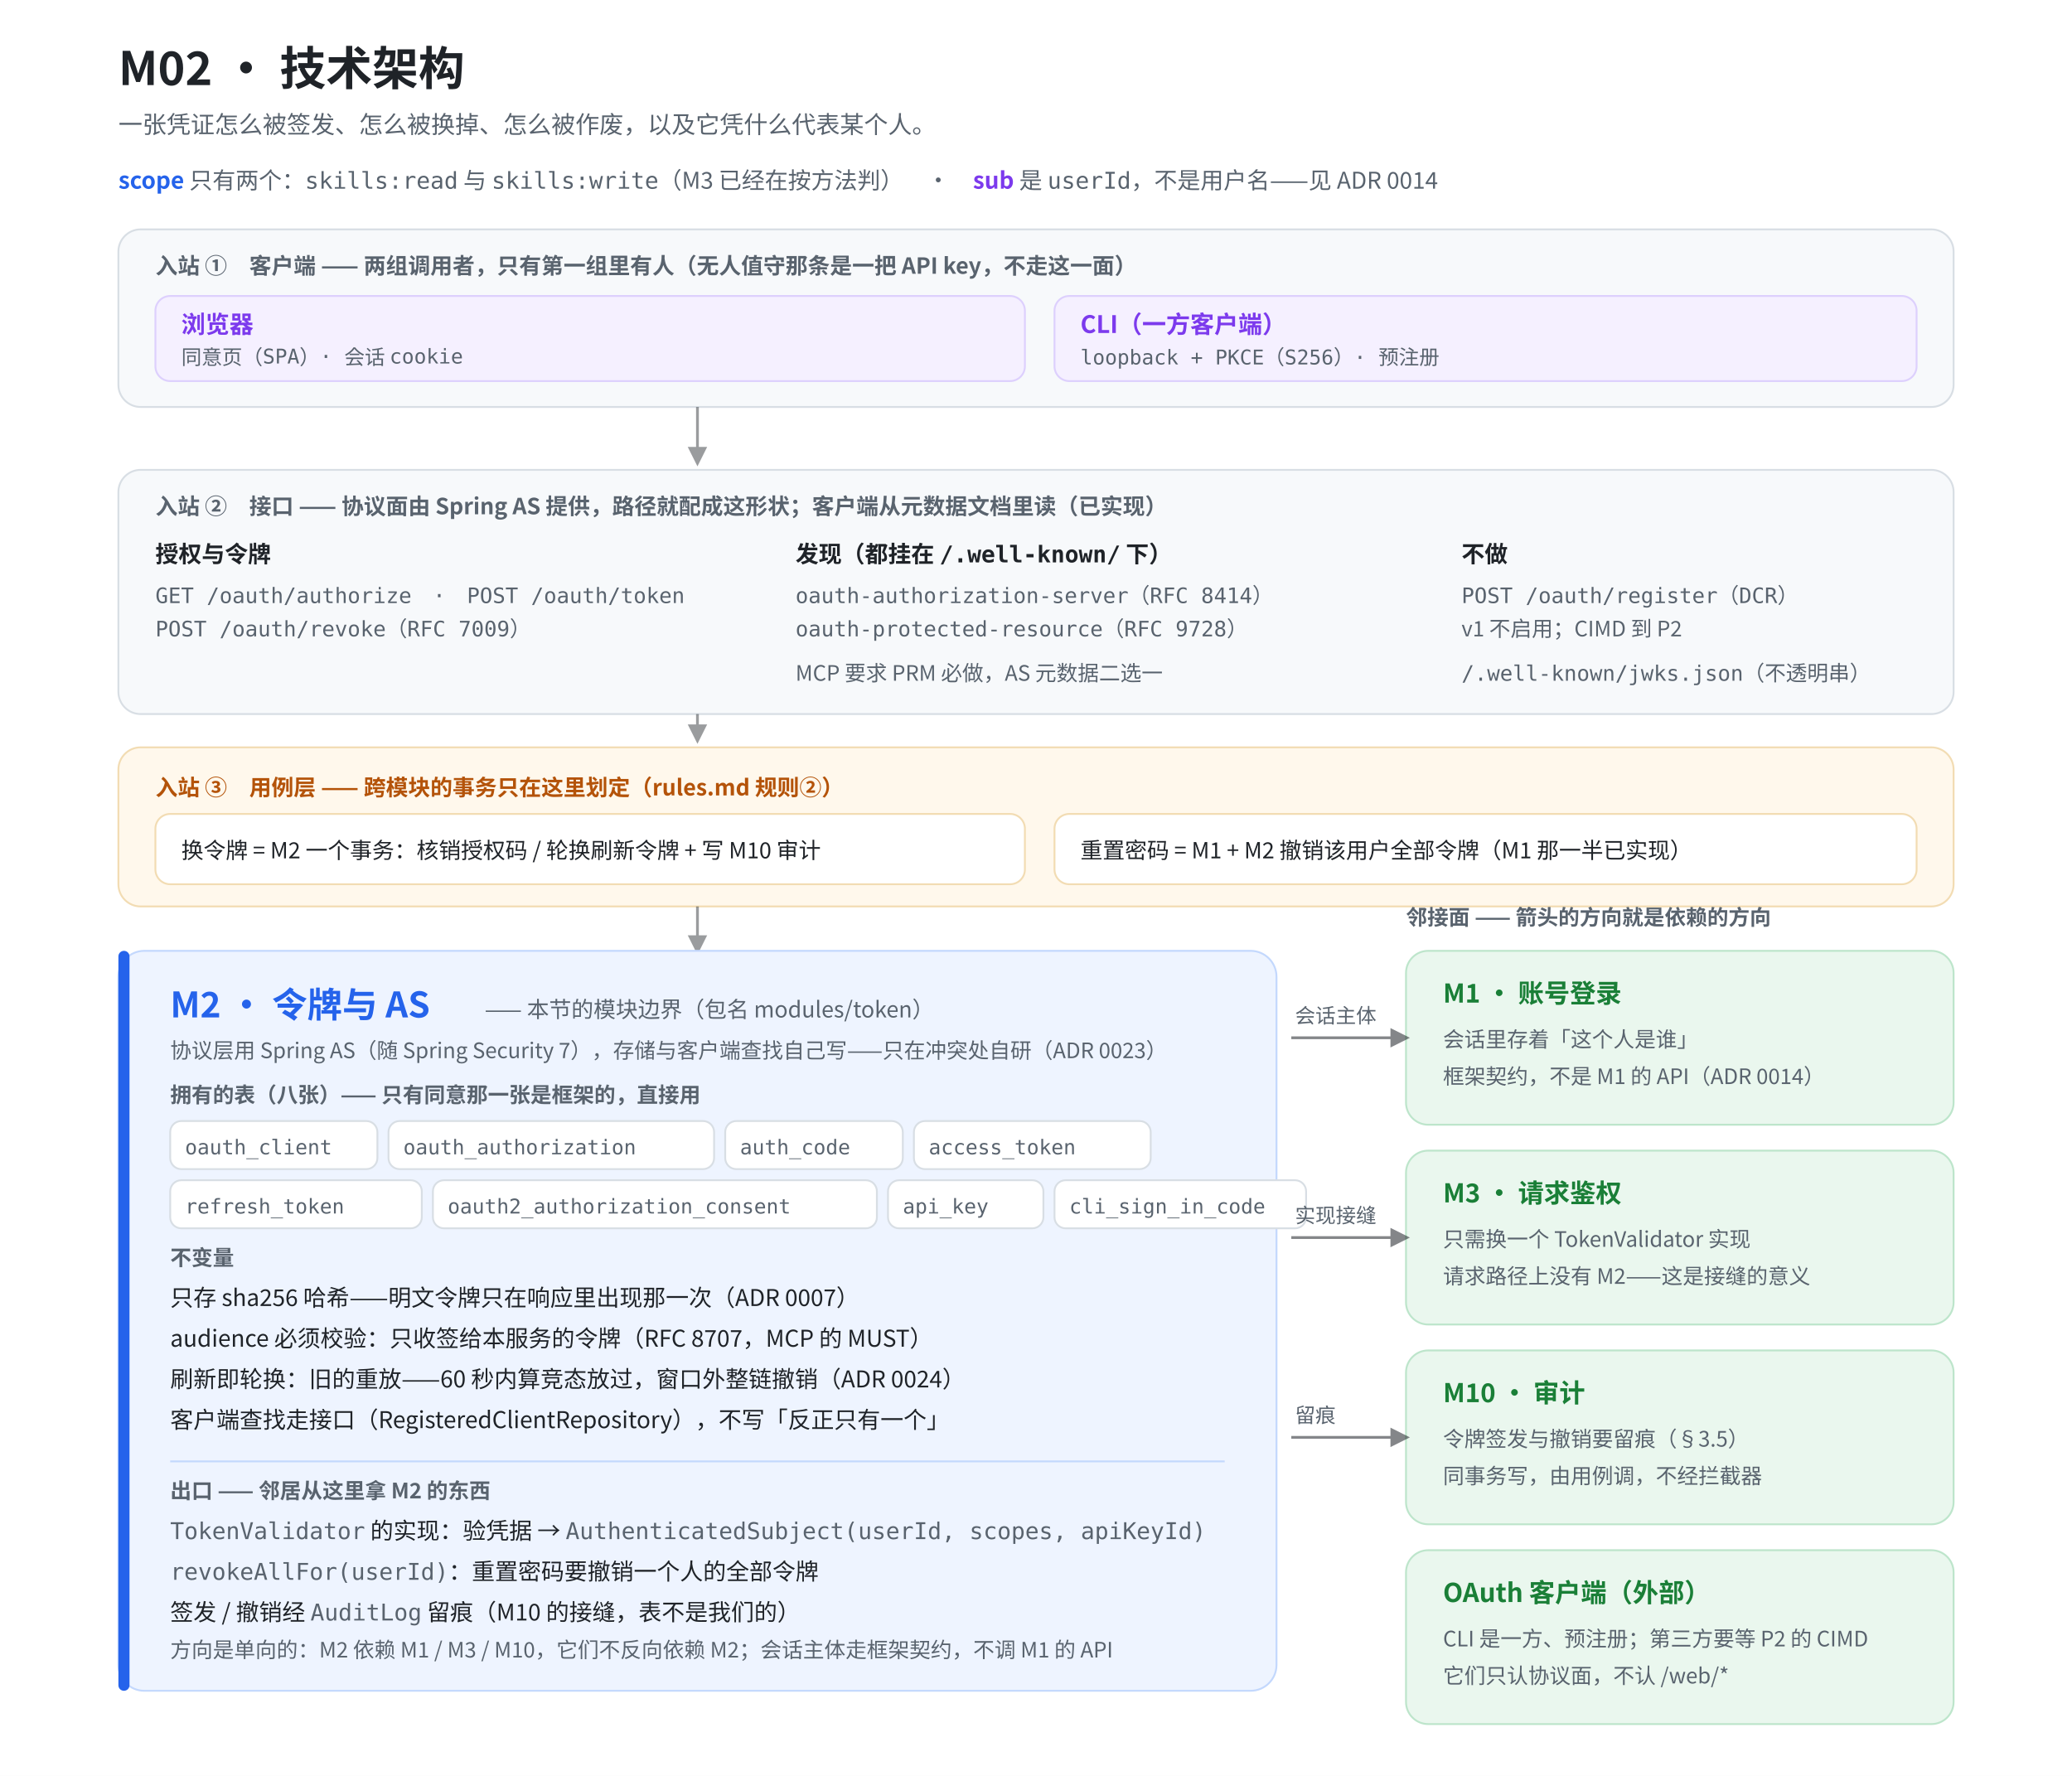
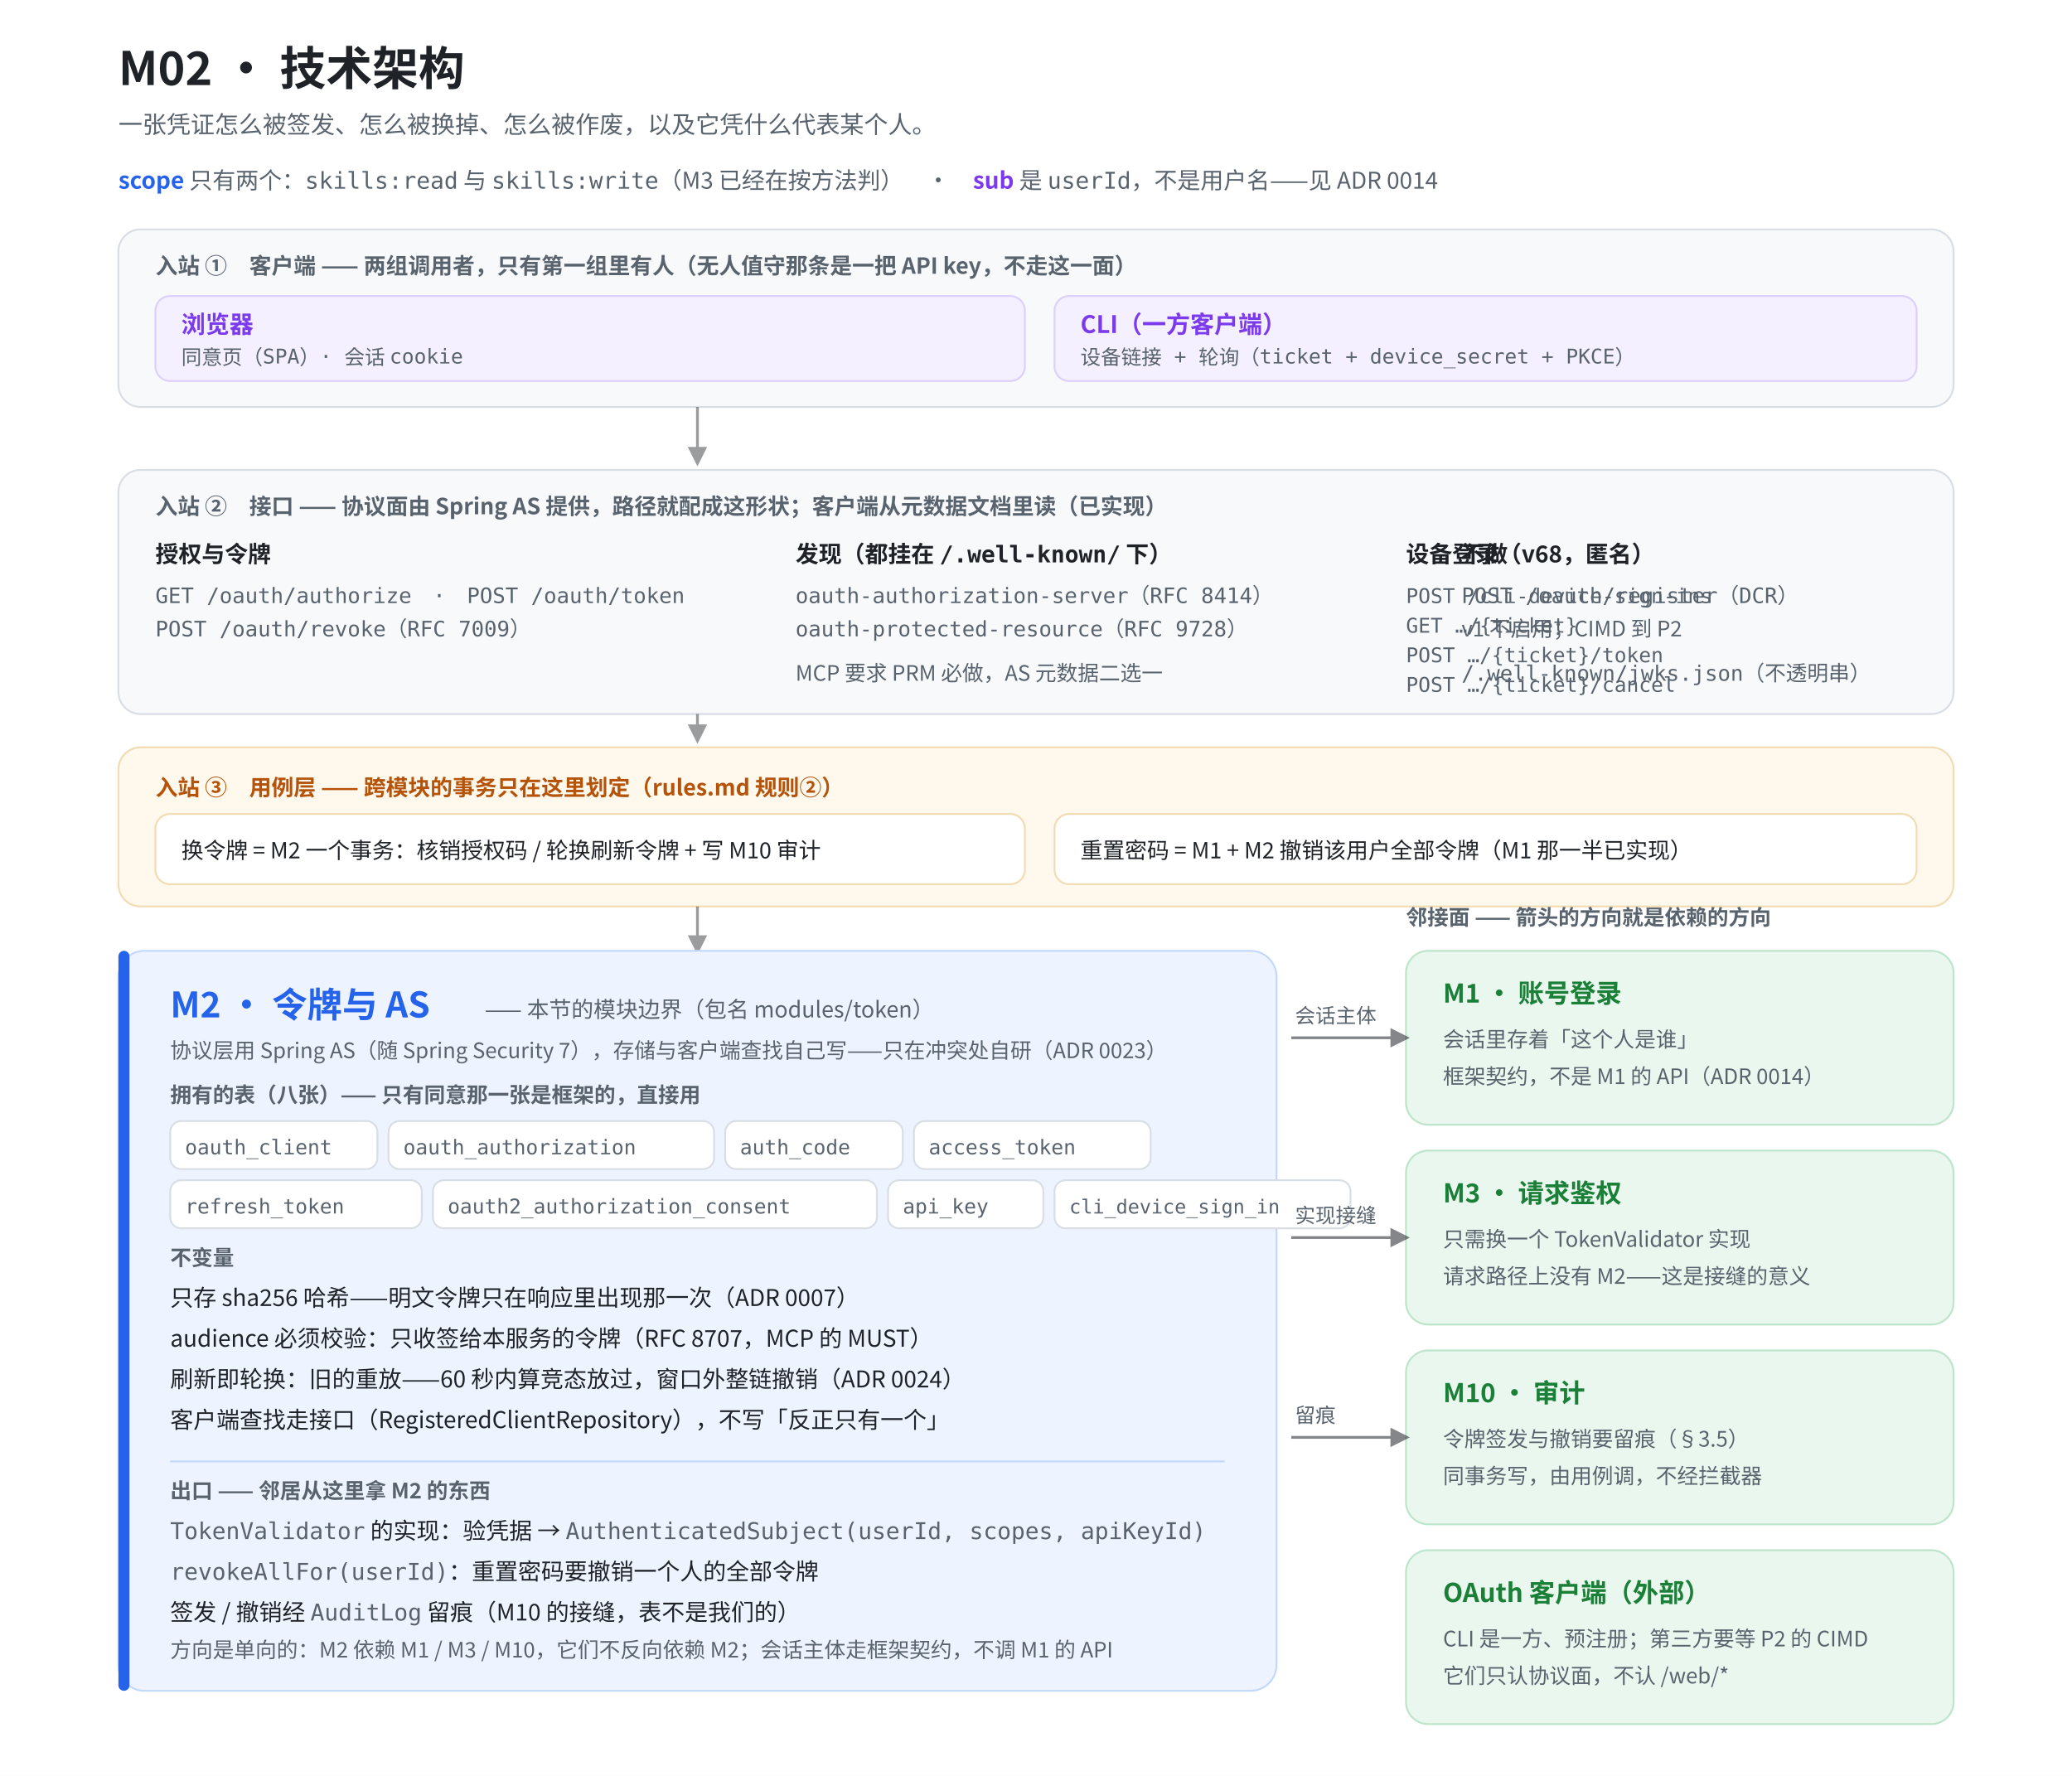
<svg xmlns="http://www.w3.org/2000/svg" width="1120" height="960" viewBox="0 0 1120 960" fill="#1f2328" color="#1f2328" font-family="-apple-system,BlinkMacSystemFont,'Segoe UI','PingFang SC','Hiragino Sans GB','Microsoft YaHei','Noto Sans CJK SC',sans-serif">
  <style>
    .mono { font-family: ui-monospace, SFMono-Regular, "SF Mono", Menlo, Consolas, monospace; }
    @media (prefers-color-scheme: dark) {
      svg { fill: #e6edf3; color: #e6edf3; }
      .bg { fill: #0d1117; }
      .pn { fill: #161b22; }
      .bd { stroke: #30363d; }
      .mu { fill: #9198a1; }
      .bt { fill: #0d1117; }
      .t1 { fill: #13233c; } .s1 { stroke: #1f3a5f; } .c1 { fill: #6ea8fe; }
      .t2 { fill: #221a3a; } .s2 { stroke: #3b2d63; } .c2 { fill: #b48cf5; }
      .t3 { fill: #33260f; } .s3 { stroke: #5c4318; } .c3 { fill: #e3a336; }
      .t4 { fill: #10291d; } .s4 { stroke: #1c4630; } .c4 { fill: #3fb950; }
    }
  </style>
  <defs>
    <marker id="m2t-arrow" viewBox="0 0 10 10" refX="8" refY="5" markerWidth="7" markerHeight="7" orient="auto-start-reverse">
      <path d="M0,0 L10,5 L0,10 Z" fill="currentColor" />
    </marker>
  </defs>
  <rect class="bg" x="0" y="0" width="1120" height="960" fill="#ffffff" />
  <text x="64" y="46" font-size="25" font-weight="650">M02 · 技术架构</text>
  <text class="mu" fill="#59636e" x="64" y="72" font-size="13">一张凭证怎么被签发、怎么被换掉、怎么被作废，以及它凭什么代表某个人。</text>
  <text class="mu" fill="#59636e" x="64" y="102" font-size="12.5">
    <tspan class="c1" fill="#2563eb" font-weight="600">scope</tspan> 只有两个：<tspan class="mono" fill="#59636e">skills:read</tspan> 与 <tspan class="mono" fill="#59636e">skills:write</tspan>（M3 已经在按方法判）　·　<tspan class="c2" fill="#7c3aed" font-weight="600">sub</tspan> 是 <tspan class="mono" fill="#59636e">userId</tspan>，不是用户名——见 ADR 0014</text>
  <rect class="pn bd" x="64" y="124" width="992" height="96" rx="12" fill="#f7f9fb" stroke="#d8dee4" />
  <text class="mu" fill="#59636e" x="84" y="148" font-size="12" font-weight="600">入站 ①　客户端 —— 两组调用者，只有第一组里有人（无人值守那条是一把 API key，不走这一面）</text>
  <rect class="t2 s2" x="84" y="160" width="470" height="46" rx="8" fill="#f5f0ff" stroke="#ddd0fd" />
  <text class="c2" fill="#7c3aed" x="98" y="180" font-size="13" font-weight="600">浏览器</text>
  <text class="mono mu" fill="#59636e" x="98" y="197" font-size="11">同意页（SPA）· 会话 cookie</text>
  <rect class="t2 s2" x="570" y="160" width="466" height="46" rx="8" fill="#f5f0ff" stroke="#ddd0fd" />
  <text class="c2" fill="#7c3aed" x="584" y="180" font-size="13" font-weight="600">CLI（一方客户端）</text>
-   <text class="mono mu" fill="#59636e" x="584" y="197" font-size="11">loopback + PKCE（S256）· 预注册</text>
+   <text class="mono mu" fill="#59636e" x="584" y="197" font-size="11">设备链接 + 轮询（ticket + device_secret + PKCE）</text>
  <path d="M377 220 L377 250" fill="none" stroke="currentColor" stroke-width="1.5" opacity="0.45" marker-end="url(#m2t-arrow)" />
  <rect class="pn bd" x="64" y="254" width="992" height="132" rx="12" fill="#f7f9fb" stroke="#d8dee4" />
  <text class="mu" fill="#59636e" x="84" y="278" font-size="12" font-weight="600">入站 ②　接口 —— 协议面由 Spring AS 提供，路径就配成这形状；客户端从元数据文档里读（已实现）</text>
  <text fill="#1f2328" x="84" y="304" font-size="12.5" font-weight="600">授权与令牌</text>
  <text class="mono mu" fill="#59636e" x="84" y="326" font-size="11.5">GET  /oauth/authorize　·　POST /oauth/token</text>
  <text class="mono mu" fill="#59636e" x="84" y="344" font-size="11.5">POST /oauth/revoke（RFC 7009）</text>
  <text fill="#1f2328" x="430" y="304" font-size="12.5" font-weight="600">发现（都挂在 <tspan class="mono">/.well-known/</tspan> 下）</text>
  <text class="mono mu" fill="#59636e" x="430" y="326" font-size="11.5">oauth-authorization-server（RFC 8414）</text>
  <text class="mono mu" fill="#59636e" x="430" y="344" font-size="11.5">oauth-protected-resource（RFC 9728）</text>
  <text class="mu" fill="#59636e" x="430" y="368" font-size="11.5">MCP 要求 PRM 必做，AS 元数据二选一</text>
+   <text fill="#1f2328" x="760" y="304" font-size="12.5" font-weight="600">设备登录（v68，匿名）</text>
+   <text class="mono mu" fill="#59636e" x="760" y="326" font-size="11">POST /cli-device-sign-ins</text>
+   <text class="mono mu" fill="#59636e" x="760" y="342" font-size="11">GET  …/{ticket}</text>
+   <text class="mono mu" fill="#59636e" x="760" y="358" font-size="11">POST …/{ticket}/token</text>
+   <text class="mono mu" fill="#59636e" x="760" y="374" font-size="11">POST …/{ticket}/cancel</text>
  <text fill="#1f2328" x="790" y="304" font-size="12.5" font-weight="600">不做</text>
  <text class="mono mu" fill="#59636e" x="790" y="326" font-size="11.5">POST /oauth/register（DCR）</text>
  <text class="mu" fill="#59636e" x="790" y="344" font-size="11.5">v1 不启用；CIMD 到 P2</text>
  <text class="mono mu" fill="#59636e" x="790" y="368" font-size="11.5">/.well-known/jwks.json（不透明串）</text>
  <path d="M377 386 L377 400" fill="none" stroke="currentColor" stroke-width="1.5" opacity="0.45" marker-end="url(#m2t-arrow)" />
  <rect class="t3 s3" x="64" y="404" width="992" height="86" rx="12" fill="#fff8ec" stroke="#f2dcb3" />
  <text class="c3" fill="#b45309" x="84" y="430" font-size="12" font-weight="600">入站 ③　用例层 —— 跨模块的事务只在这里划定（rules.md 规则②）</text>
  <rect class="pn bd" x="84" y="440" width="470" height="38" rx="8" fill="#ffffff" stroke="#f2dcb3" />
  <text fill="#1f2328" x="98" y="464" font-size="12">换令牌 = M2 一个事务：核销授权码 / 轮换刷新令牌 + 写 M10 审计</text>
  <rect class="pn bd" x="570" y="440" width="466" height="38" rx="8" fill="#ffffff" stroke="#f2dcb3" />
  <text fill="#1f2328" x="584" y="464" font-size="12">重置密码 = M1 + M2 撤销该用户全部令牌（M1 那一半已实现）</text>
  <path d="M377 490 L377 514" fill="none" stroke="currentColor" stroke-width="1.5" opacity="0.45" marker-end="url(#m2t-arrow)" />
  <rect class="t1 s1" x="64" y="514" width="626" height="400" rx="14" fill="#eef4ff" stroke="#c3d8fd" />
  <rect class="c1" x="64" y="514" width="6" height="400" rx="3" fill="#2563eb" />
  <text class="c1" fill="#2563eb" x="92" y="550" font-size="19" font-weight="650">M2 · 令牌与 AS</text>
  <text class="mu" fill="#59636e" x="262" y="550" font-size="12">—— 本节的模块边界（包名 modules/token）</text>
  <text class="mu" fill="#59636e" x="92" y="572" font-size="11.5">协议层用 Spring AS（随 Spring Security 7），存储与客户端查找自己写——只在冲突处自研（ADR 0023）</text>
  <text class="mu" fill="#59636e" x="92" y="596" font-size="11.5" font-weight="600">拥有的表（八张）—— 只有同意那一张是框架的，直接用</text>
  <rect class="pn bd" x="92" y="606" width="112" height="26" rx="6" fill="#ffffff" stroke="#d8dee4" />
  <text class="mono mu" fill="#59636e" x="100" y="624" font-size="11">oauth_client</text>
  <rect class="pn bd" x="210" y="606" width="176" height="26" rx="6" fill="#ffffff" stroke="#d8dee4" />
  <text class="mono mu" fill="#59636e" x="218" y="624" font-size="11">oauth_authorization</text>
  <rect class="pn bd" x="392" y="606" width="96" height="26" rx="6" fill="#ffffff" stroke="#d8dee4" />
  <text class="mono mu" fill="#59636e" x="400" y="624" font-size="11">auth_code</text>
  <rect class="pn bd" x="494" y="606" width="128" height="26" rx="6" fill="#ffffff" stroke="#d8dee4" />
  <text class="mono mu" fill="#59636e" x="502" y="624" font-size="11">access_token</text>
  <rect class="pn bd" x="92" y="638" width="136" height="26" rx="6" fill="#ffffff" stroke="#d8dee4" />
  <text class="mono mu" fill="#59636e" x="100" y="656" font-size="11">refresh_token</text>
  <rect class="pn bd" x="234" y="638" width="240" height="26" rx="6" fill="#ffffff" stroke="#d8dee4" />
  <text class="mono mu" fill="#59636e" x="242" y="656" font-size="11">oauth2_authorization_consent</text>
  <rect class="pn bd" x="480" y="638" width="84" height="26" rx="6" fill="#ffffff" stroke="#d8dee4" />
  <text class="mono mu" fill="#59636e" x="488" y="656" font-size="11">api_key</text>
-   <rect class="pn bd" x="570" y="638" width="136" height="26" rx="6" fill="#ffffff" stroke="#d8dee4" />
-   <text class="mono mu" fill="#59636e" x="578" y="656" font-size="11">cli_sign_in_code</text>
+   <rect class="pn bd" x="570" y="638" width="160" height="26" rx="6" fill="#ffffff" stroke="#d8dee4" />
+   <text class="mono mu" fill="#59636e" x="578" y="656" font-size="10.5">cli_device_sign_in</text>
  <text class="mu" fill="#59636e" x="92" y="684" font-size="11.5" font-weight="600">不变量</text>
  <text fill="#1f2328" x="92" y="706" font-size="12.5">只存 sha256 哈希——明文令牌只在响应里出现那一次（ADR 0007）</text>
  <text fill="#1f2328" x="92" y="728" font-size="12.5">audience 必须校验：只收签给本服务的令牌（RFC 8707，MCP 的 MUST）</text>
  <text fill="#1f2328" x="92" y="750" font-size="12.5">刷新即轮换：旧的重放——60 秒内算竞态放过，窗口外整链撤销（ADR 0024）</text>
  <text fill="#1f2328" x="92" y="772" font-size="12.5">客户端查找走接口（RegisteredClientRepository），不写「反正只有一个」</text>
  <line class="bd" x1="92" y1="790" x2="662" y2="790" stroke="#c3d8fd" />
  <text class="mu" fill="#59636e" x="92" y="810" font-size="11.5" font-weight="600">出口 —— 邻居从这里拿 M2 的东西</text>
  <text fill="#1f2328" x="92" y="832" font-size="12.5">
    <tspan class="mono" fill="#59636e">TokenValidator</tspan> 的实现：验凭据 → <tspan class="mono" fill="#59636e">AuthenticatedSubject(userId, scopes, apiKeyId)</tspan>
  </text>
  <text fill="#1f2328" x="92" y="854" font-size="12.5">
    <tspan class="mono" fill="#59636e">revokeAllFor(userId)</tspan>：重置密码要撤销一个人的全部令牌</text>
  <text fill="#1f2328" x="92" y="876" font-size="12.5">签发 / 撤销经 <tspan class="mono" fill="#59636e">AuditLog</tspan> 留痕（M10 的接缝，表不是我们的）</text>
  <text class="mu" fill="#59636e" x="92" y="896" font-size="11.5">方向是单向的：M2 依赖 M1 / M3 / M10，它们不反向依赖 M2；会话主体走框架契约，不调 M1 的 API</text>
  <text class="mu" fill="#59636e" x="760" y="500" font-size="11.5" font-weight="600">邻接面 —— 箭头的方向就是依赖的方向</text>
  <rect class="t4 s4" x="760" y="514" width="296" height="94" rx="12" fill="#eaf7ee" stroke="#bde5cb" />
  <text class="c4" fill="#1a7f37" x="780" y="542" font-size="14" font-weight="650">M1 · 账号登录</text>
  <text class="mu" fill="#59636e" x="780" y="566" font-size="11.5">会话里存着「这个人是谁」</text>
  <text class="mu" fill="#59636e" x="780" y="586" font-size="11.5">框架契约，不是 M1 的 API（ADR 0014）</text>
  <rect class="t4 s4" x="760" y="622" width="296" height="94" rx="12" fill="#eaf7ee" stroke="#bde5cb" />
  <text class="c4" fill="#1a7f37" x="780" y="650" font-size="14" font-weight="650">M3 · 请求鉴权</text>
  <text class="mu" fill="#59636e" x="780" y="674" font-size="11.5">只需换一个 TokenValidator 实现</text>
  <text class="mu" fill="#59636e" x="780" y="694" font-size="11.5">请求路径上没有 M2——这是接缝的意义</text>
  <rect class="t4 s4" x="760" y="730" width="296" height="94" rx="12" fill="#eaf7ee" stroke="#bde5cb" />
  <text class="c4" fill="#1a7f37" x="780" y="758" font-size="14" font-weight="650">M10 · 审计</text>
  <text class="mu" fill="#59636e" x="780" y="782" font-size="11.5">令牌签发与撤销要留痕（§3.5）</text>
  <text class="mu" fill="#59636e" x="780" y="802" font-size="11.5">同事务写，由用例调，不经拦截器</text>
  <rect class="t4 s4" x="760" y="838" width="296" height="94" rx="12" fill="#eaf7ee" stroke="#bde5cb" />
  <text class="c4" fill="#1a7f37" x="780" y="866" font-size="14" font-weight="650">OAuth 客户端（外部）</text>
  <text class="mu" fill="#59636e" x="780" y="890" font-size="11.5">CLI 是一方、预注册；第三方要等 P2 的 CIMD</text>
  <text class="mu" fill="#59636e" x="780" y="910" font-size="11.5">它们只认协议面，不认 /web/*</text>
  <path d="M698 561 L760 561" fill="none" stroke="currentColor" stroke-width="1.5" opacity="0.55" marker-end="url(#m2t-arrow)" />
  <text class="mu" fill="#59636e" x="700" y="553" font-size="11">会话主体</text>
  <path d="M698 669 L760 669" fill="none" stroke="currentColor" stroke-width="1.5" opacity="0.55" marker-end="url(#m2t-arrow)" />
  <text class="mu" fill="#59636e" x="700" y="661" font-size="11">实现接缝</text>
  <path d="M698 777 L760 777" fill="none" stroke="currentColor" stroke-width="1.5" opacity="0.55" marker-end="url(#m2t-arrow)" />
  <text class="mu" fill="#59636e" x="700" y="769" font-size="11">留痕</text>
</svg>
